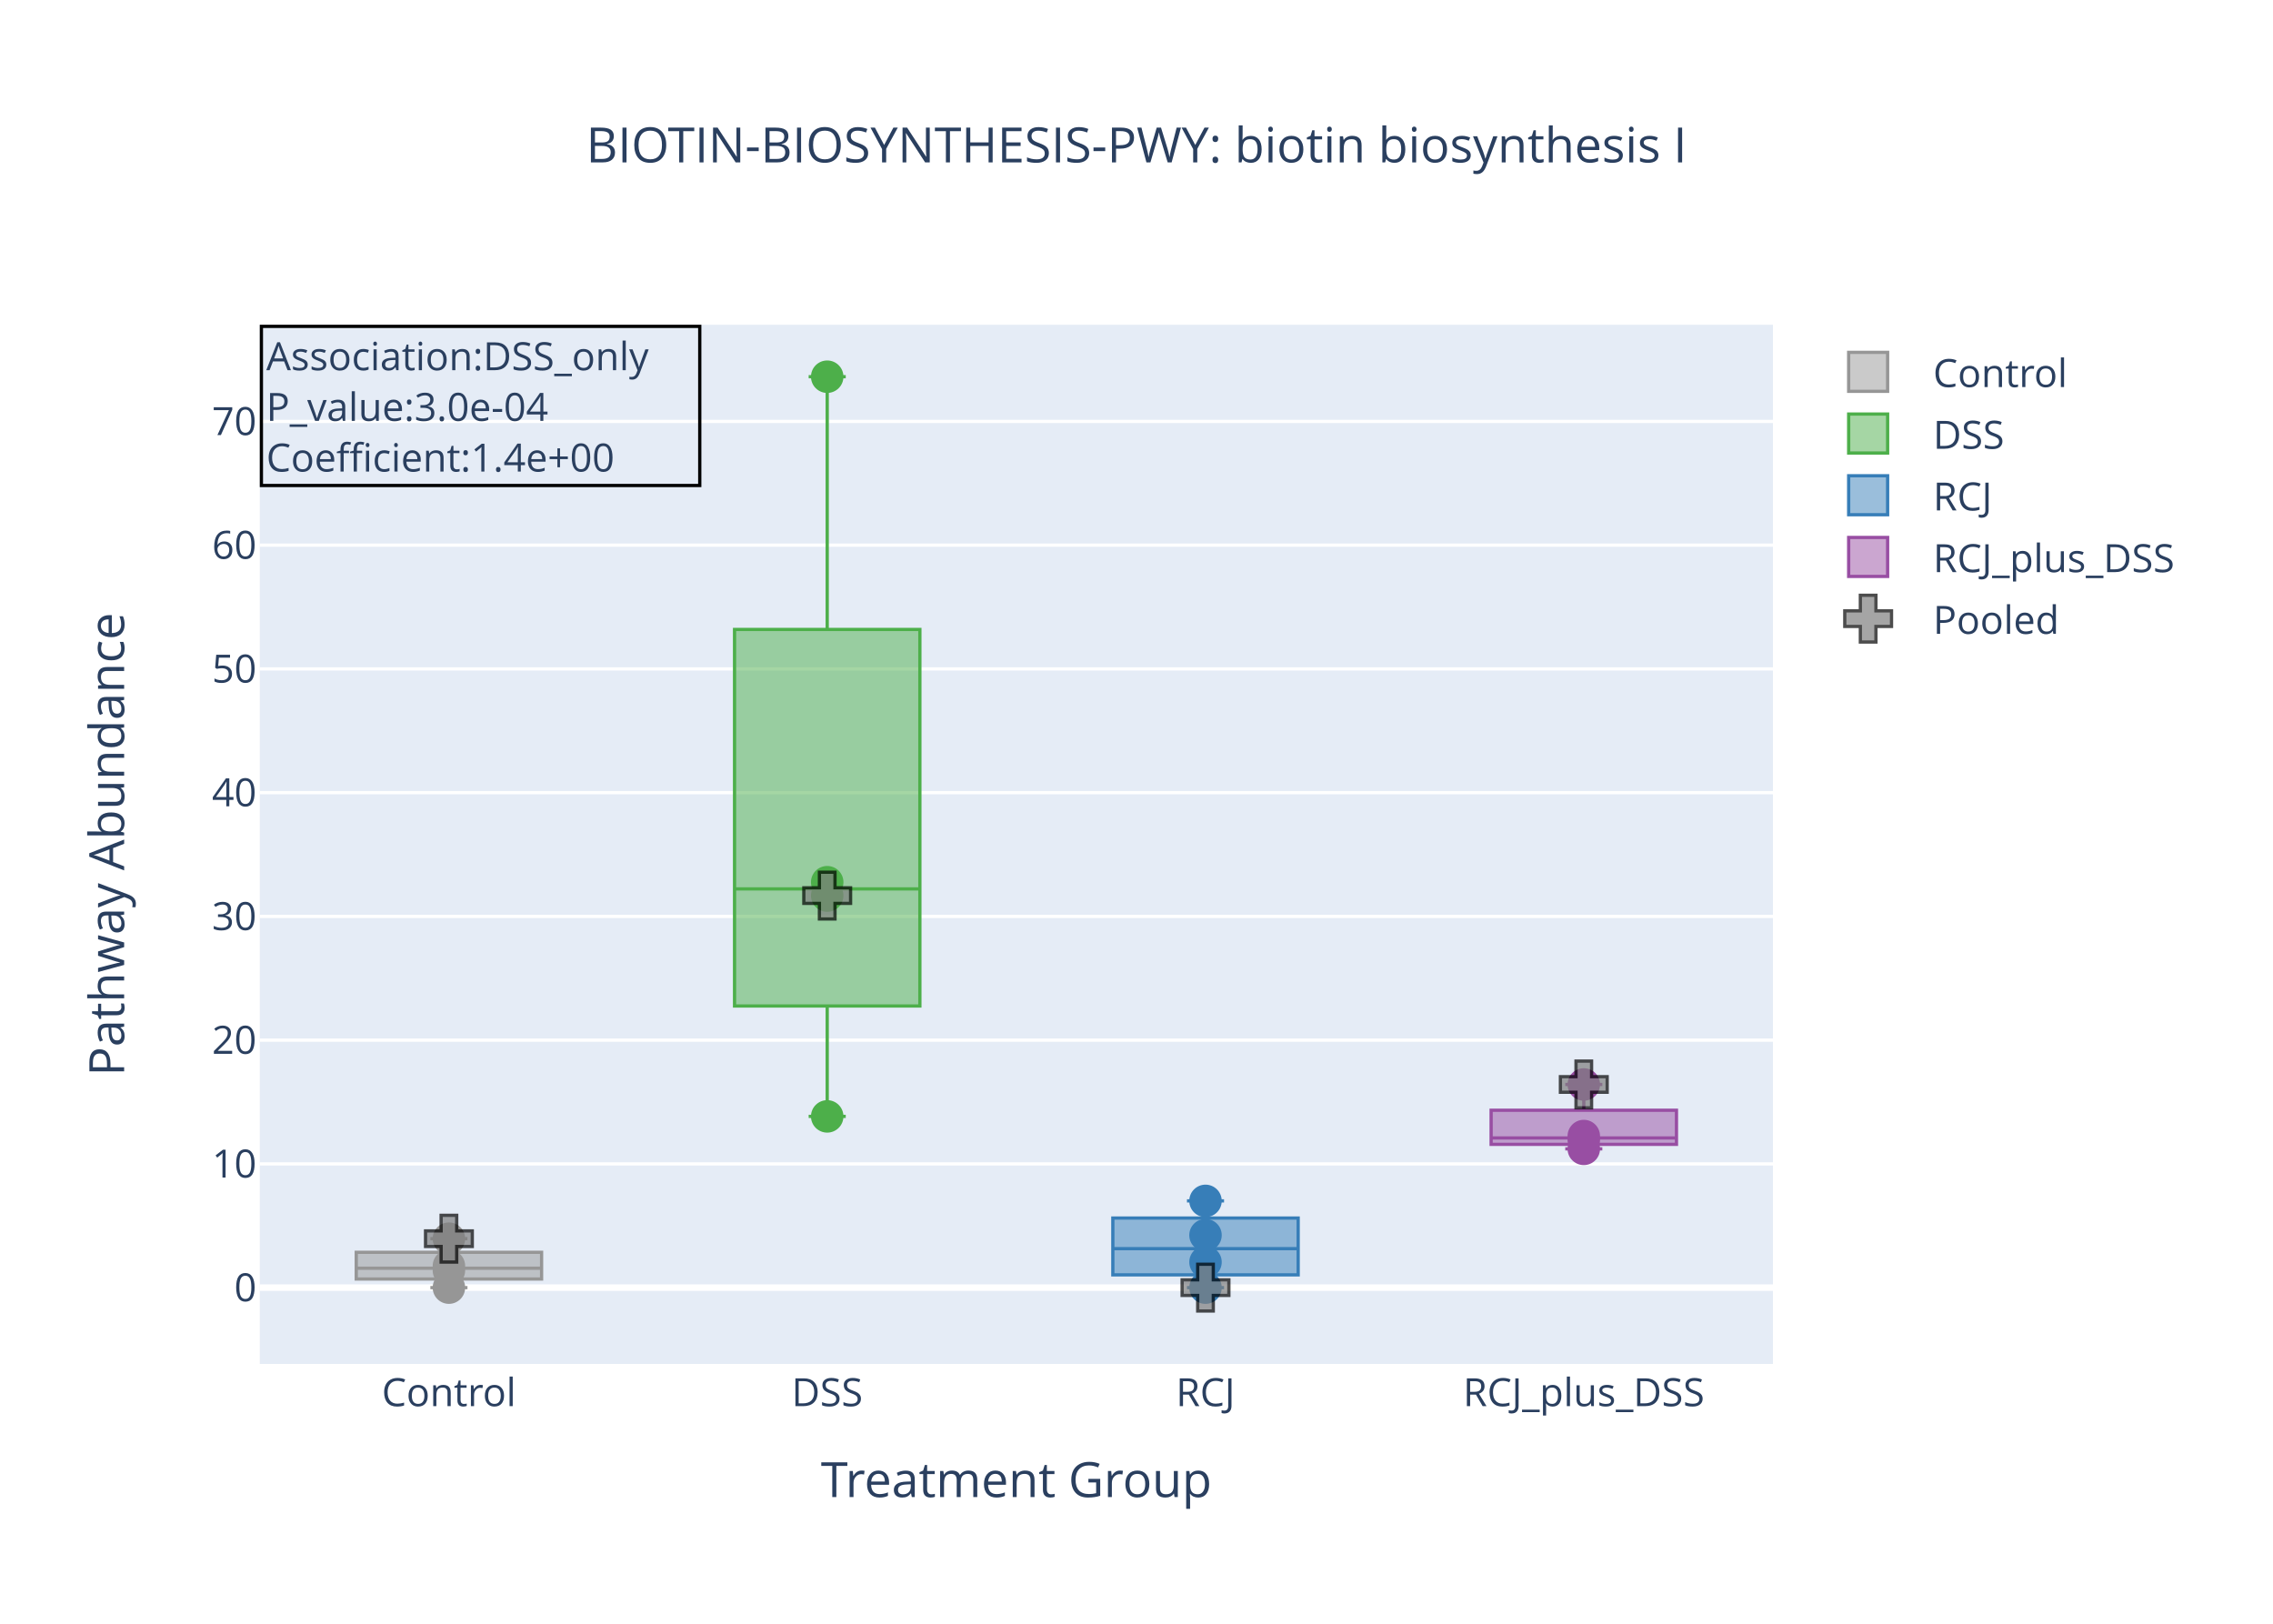
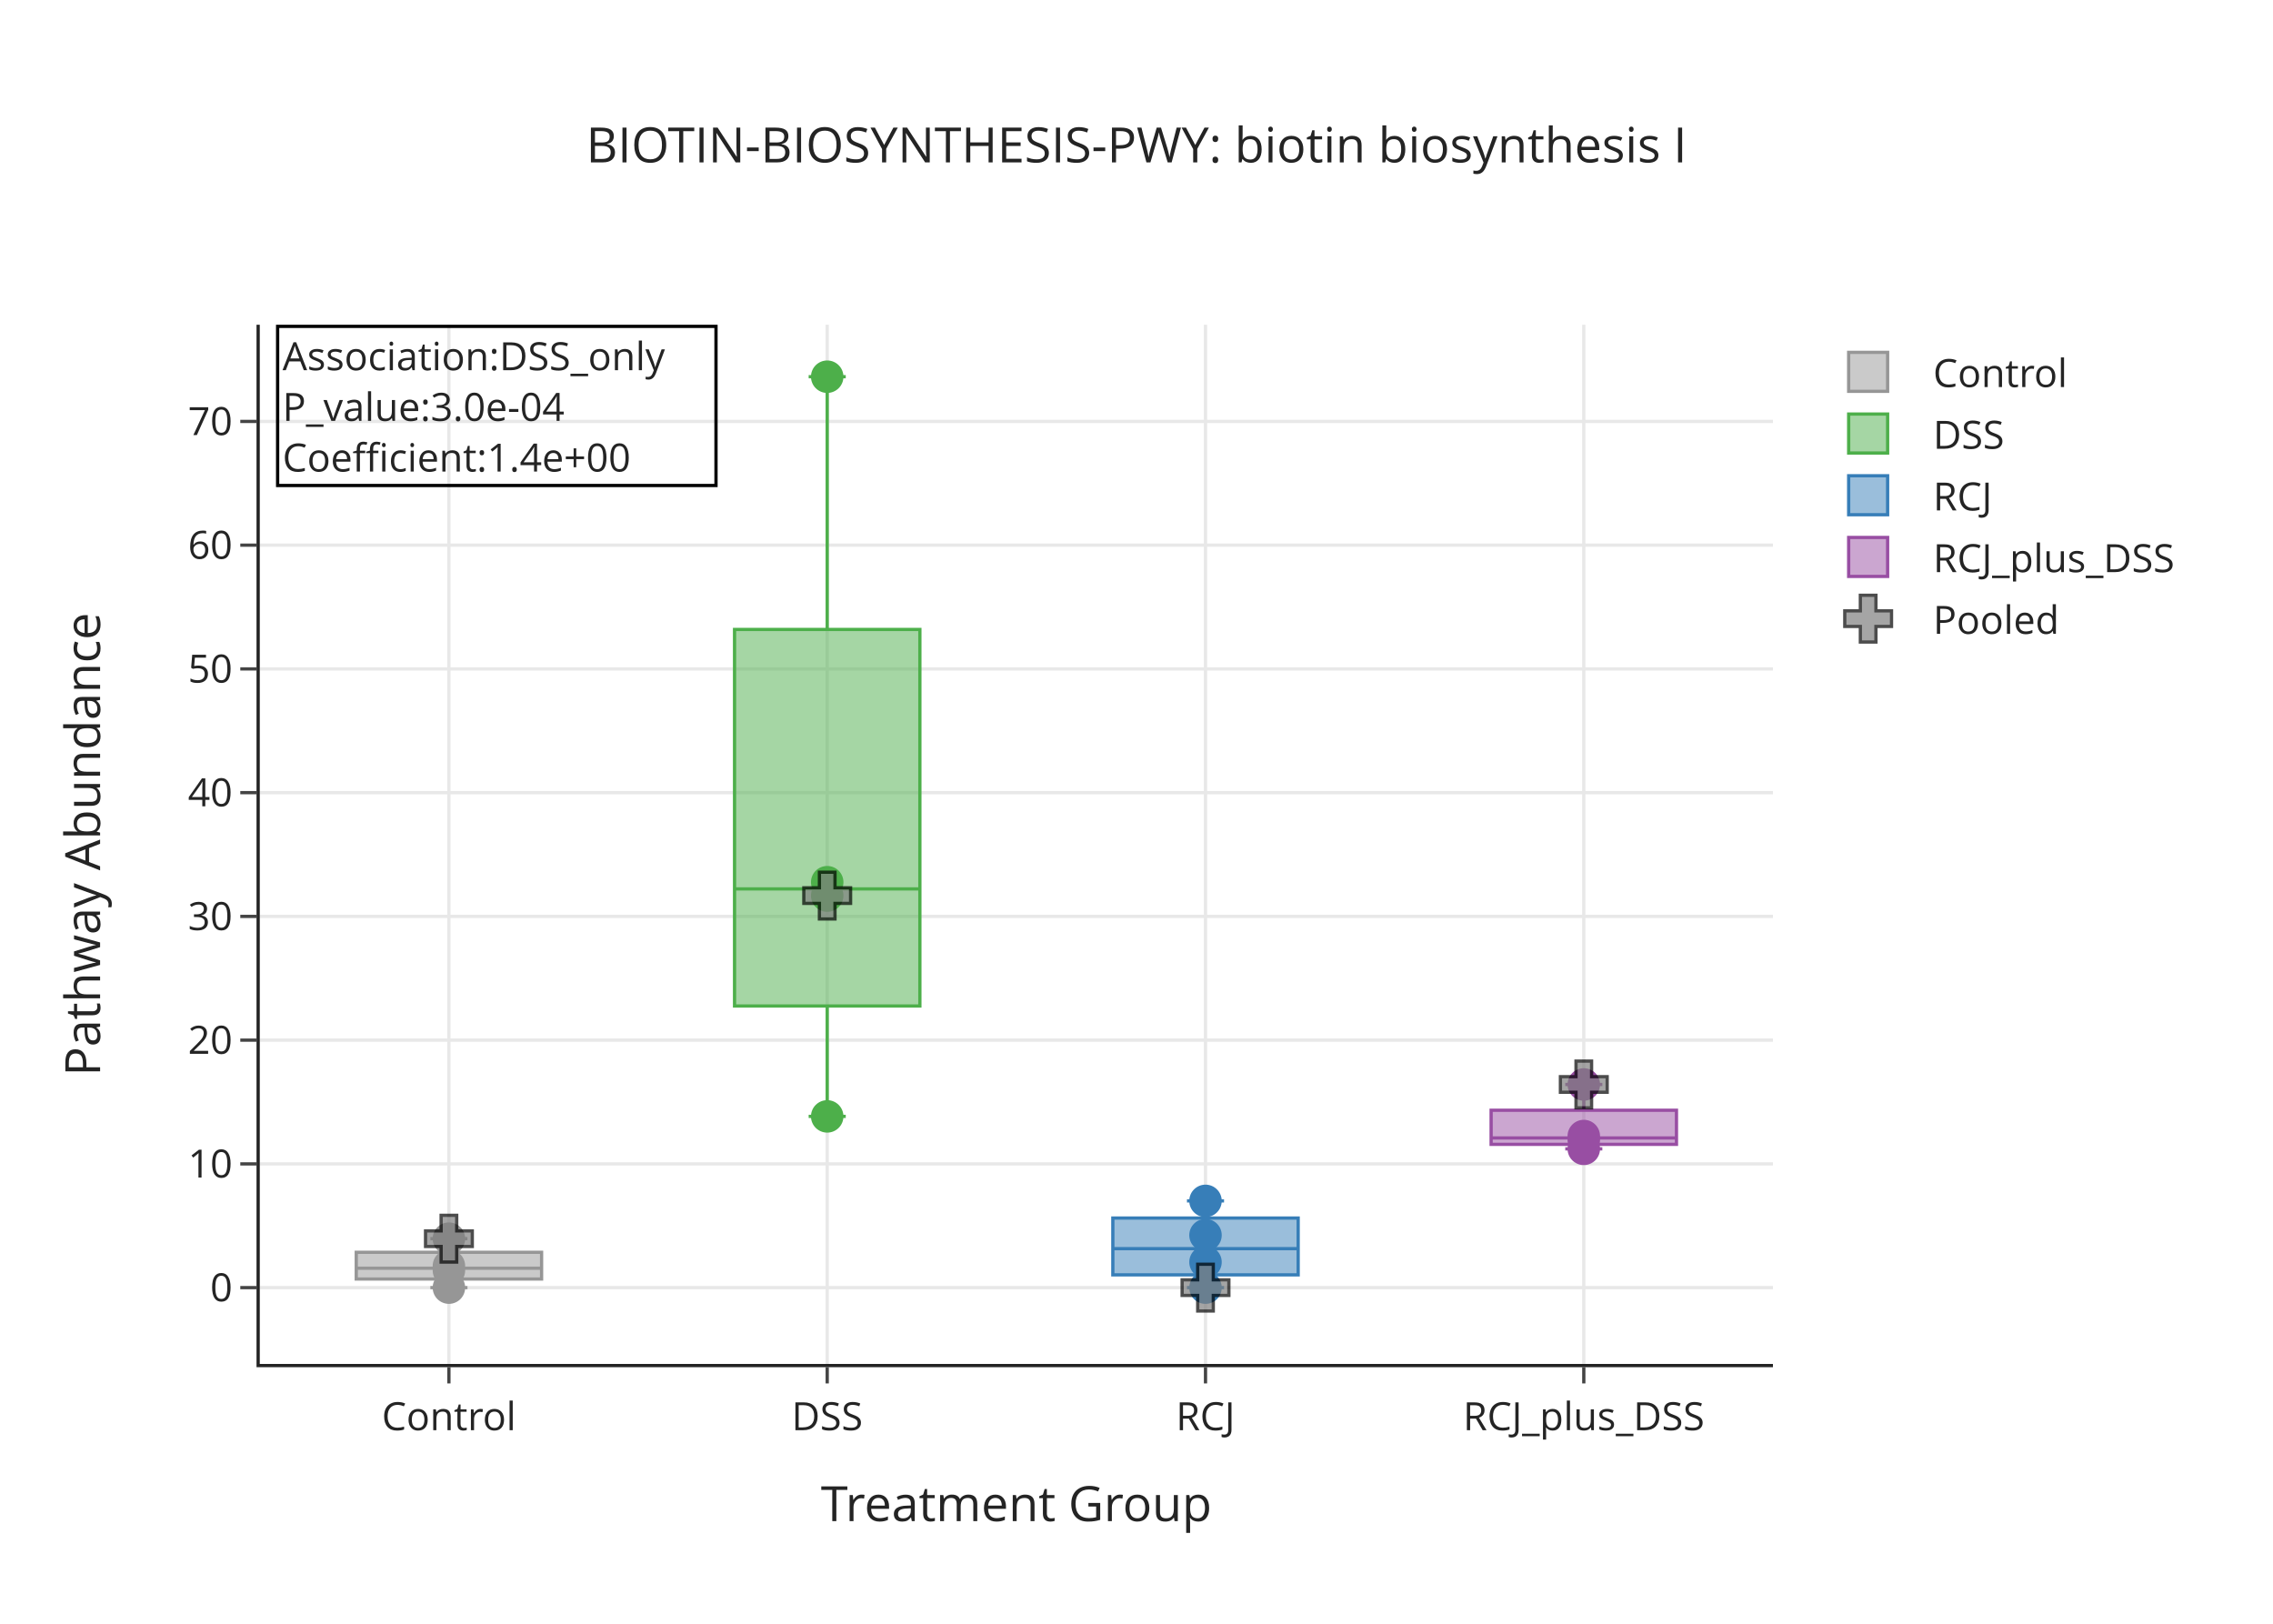
<svg xmlns="http://www.w3.org/2000/svg" class="main-svg" width="700" height="500" style="" viewBox="0 0 700 500">
  <rect x="0" y="0" width="700" height="500" style="fill: rgb(255, 255, 255); fill-opacity: 1;" />
-   <defs id="defs-c2ec56">
+   <defs id="defs-1d4f35">
    <g class="clips">
-       <clipPath id="clipc2ec56xyplot" class="plotclip">
+       <clipPath id="clip1d4f35xyplot" class="plotclip">
        <rect width="466" height="320" />
      </clipPath>
-       <clipPath class="axesclip" id="clipc2ec56x">
+       <clipPath class="axesclip" id="clip1d4f35x">
        <rect x="80" y="0" width="466" height="500" />
      </clipPath>
-       <clipPath class="axesclip" id="clipc2ec56y">
+       <clipPath class="axesclip" id="clip1d4f35y">
        <rect x="0" y="100" width="700" height="320" />
      </clipPath>
-       <clipPath class="axesclip" id="clipc2ec56xy">
+       <clipPath class="axesclip" id="clip1d4f35xy">
        <rect x="80" y="100" width="466" height="320" />
      </clipPath>
    </g>
    <g class="gradients" />
    <g class="patterns" />
  </defs>
-   <g class="bglayer">
-     <rect class="bg" x="80" y="100" width="466" height="320" style="fill: rgb(229, 236, 246); fill-opacity: 1; stroke-width: 0;" />
-   </g>
+   <g class="bglayer" />
  <g class="layer-below">
    <g class="imagelayer" />
    <g class="shapelayer" />
  </g>
  <g class="cartesianlayer">
    <g class="subplot xy">
      <g class="layer-subplot">
        <g class="shapelayer" />
        <g class="imagelayer" />
      </g>
      <g class="minor-gridlayer">
        <g class="x" />
        <g class="y" />
      </g>
      <g class="gridlayer">
-         <g class="x" />
+         <g class="x">
+           <path class="xgrid crisp" transform="translate(138.25,0)" d="M0,100v320" style="stroke: rgb(232, 232, 232); stroke-opacity: 1; stroke-width: 1px;" />
+           <path class="xgrid crisp" transform="translate(254.75,0)" d="M0,100v320" style="stroke: rgb(232, 232, 232); stroke-opacity: 1; stroke-width: 1px;" />
+           <path class="xgrid crisp" transform="translate(371.25,0)" d="M0,100v320" style="stroke: rgb(232, 232, 232); stroke-opacity: 1; stroke-width: 1px;" />
+           <path class="xgrid crisp" transform="translate(487.75,0)" d="M0,100v320" style="stroke: rgb(232, 232, 232); stroke-opacity: 1; stroke-width: 1px;" />
+         </g>
        <g class="y">
-           <path class="ygrid crisp" transform="translate(0,358.4)" d="M80,0h466" style="stroke: rgb(255, 255, 255); stroke-opacity: 1; stroke-width: 1px;" />
-           <path class="ygrid crisp" transform="translate(0,320.29)" d="M80,0h466" style="stroke: rgb(255, 255, 255); stroke-opacity: 1; stroke-width: 1px;" />
-           <path class="ygrid crisp" transform="translate(0,282.19)" d="M80,0h466" style="stroke: rgb(255, 255, 255); stroke-opacity: 1; stroke-width: 1px;" />
-           <path class="ygrid crisp" transform="translate(0,244.08)" d="M80,0h466" style="stroke: rgb(255, 255, 255); stroke-opacity: 1; stroke-width: 1px;" />
-           <path class="ygrid crisp" transform="translate(0,205.98)" d="M80,0h466" style="stroke: rgb(255, 255, 255); stroke-opacity: 1; stroke-width: 1px;" />
-           <path class="ygrid crisp" transform="translate(0,167.87)" d="M80,0h466" style="stroke: rgb(255, 255, 255); stroke-opacity: 1; stroke-width: 1px;" />
-           <path class="ygrid crisp" transform="translate(0,129.77)" d="M80,0h466" style="stroke: rgb(255, 255, 255); stroke-opacity: 1; stroke-width: 1px;" />
-         </g>
-       </g>
-       <g class="zerolinelayer">
-         <path class="yzl zl crisp" transform="translate(0,396.5)" d="M80,0h466" style="stroke: rgb(255, 255, 255); stroke-opacity: 1; stroke-width: 2px;" />
-       </g>
+           <path class="ygrid crisp" transform="translate(0,396.5)" d="M80,0h466" style="stroke: rgb(232, 232, 232); stroke-opacity: 1; stroke-width: 1px;" />
+           <path class="ygrid crisp" transform="translate(0,358.4)" d="M80,0h466" style="stroke: rgb(232, 232, 232); stroke-opacity: 1; stroke-width: 1px;" />
+           <path class="ygrid crisp" transform="translate(0,320.29)" d="M80,0h466" style="stroke: rgb(232, 232, 232); stroke-opacity: 1; stroke-width: 1px;" />
+           <path class="ygrid crisp" transform="translate(0,282.19)" d="M80,0h466" style="stroke: rgb(232, 232, 232); stroke-opacity: 1; stroke-width: 1px;" />
+           <path class="ygrid crisp" transform="translate(0,244.08)" d="M80,0h466" style="stroke: rgb(232, 232, 232); stroke-opacity: 1; stroke-width: 1px;" />
+           <path class="ygrid crisp" transform="translate(0,205.98)" d="M80,0h466" style="stroke: rgb(232, 232, 232); stroke-opacity: 1; stroke-width: 1px;" />
+           <path class="ygrid crisp" transform="translate(0,167.87)" d="M80,0h466" style="stroke: rgb(232, 232, 232); stroke-opacity: 1; stroke-width: 1px;" />
+           <path class="ygrid crisp" transform="translate(0,129.77)" d="M80,0h466" style="stroke: rgb(232, 232, 232); stroke-opacity: 1; stroke-width: 1px;" />
+         </g>
+       </g>
+       <g class="zerolinelayer" />
      <path class="xlines-below" />
      <path class="ylines-below" />
      <g class="overlines-below" />
      <g class="xaxislayer-below" />
      <g class="yaxislayer-below" />
      <g class="overaxes-below" />
-       <g class="plot" transform="translate(80,100)" clip-path="url(#clipc2ec56xyplot)">
+       <g class="plot" transform="translate(80,100)" clip-path="url(#clip1d4f35xyplot)">
        <g class="boxlayer mlayer">
          <g class="trace boxes" style="opacity: 1;">
            <path class="box" d="M29.71,290.52H86.79M29.71,293.85H86.79V285.62H29.71ZM58.25,293.85V296.5M58.25,285.62V281.43M52.54,296.5H63.96M52.54,281.43H63.96" style="vector-effect: non-scaling-stroke; stroke-width: 1px; stroke: rgb(150, 150, 150); stroke-opacity: 1; fill: rgb(150, 150, 150); fill-opacity: 0.5;" />
            <g class="points">
              <path class="point" transform="translate(58.25,296.5)" d="M5,0A5,5 0 1,1 0,-5A5,5 0 0,1 5,0Z" style="opacity: 1; stroke-width: 0px; fill: rgb(150, 150, 150); fill-opacity: 1;" />
              <path class="point" transform="translate(58.25,291.21)" d="M5,0A5,5 0 1,1 0,-5A5,5 0 0,1 5,0Z" style="opacity: 1; stroke-width: 0px; fill: rgb(150, 150, 150); fill-opacity: 1;" />
              <path class="point" transform="translate(58.25,289.82)" d="M5,0A5,5 0 1,1 0,-5A5,5 0 0,1 5,0Z" style="opacity: 1; stroke-width: 0px; fill: rgb(150, 150, 150); fill-opacity: 1;" />
              <path class="point" transform="translate(58.25,281.43)" d="M5,0A5,5 0 1,1 0,-5A5,5 0 0,1 5,0Z" style="opacity: 1; stroke-width: 0px; fill: rgb(150, 150, 150); fill-opacity: 1;" />
            </g>
          </g>
          <g class="trace boxes" style="opacity: 1;">
            <path class="box" d="M146.21,173.72H203.29M146.21,209.78H203.29V93.83H146.21ZM174.75,209.78V243.77M174.75,93.83V16M169.04,243.77H180.46M169.04,16H180.46" style="vector-effect: non-scaling-stroke; stroke-width: 1px; stroke: rgb(77, 175, 74); stroke-opacity: 1; fill: rgb(77, 175, 74); fill-opacity: 0.5;" />
            <g class="points">
              <path class="point" transform="translate(174.75,243.77)" d="M5,0A5,5 0 1,1 0,-5A5,5 0 0,1 5,0Z" style="opacity: 1; stroke-width: 0px; fill: rgb(77, 175, 74); fill-opacity: 1;" />
              <path class="point" transform="translate(174.75,175.78)" d="M5,0A5,5 0 1,1 0,-5A5,5 0 0,1 5,0Z" style="opacity: 1; stroke-width: 0px; fill: rgb(77, 175, 74); fill-opacity: 1;" />
              <path class="point" transform="translate(174.75,171.66)" d="M5,0A5,5 0 1,1 0,-5A5,5 0 0,1 5,0Z" style="opacity: 1; stroke-width: 0px; fill: rgb(77, 175, 74); fill-opacity: 1;" />
              <path class="point" transform="translate(174.75,16)" d="M5,0A5,5 0 1,1 0,-5A5,5 0 0,1 5,0Z" style="opacity: 1; stroke-width: 0px; fill: rgb(77, 175, 74); fill-opacity: 1;" />
            </g>
          </g>
          <g class="trace boxes" style="opacity: 1;">
            <path class="box" d="M262.71,284.5H319.79M262.71,292.57H319.79V275.07H262.71ZM291.25,292.57V296.5M291.25,275.07V269.79M285.54,296.5H296.96M285.54,269.79H296.96" style="vector-effect: non-scaling-stroke; stroke-width: 1px; stroke: rgb(55, 126, 184); stroke-opacity: 1; fill: rgb(55, 126, 184); fill-opacity: 0.5;" />
            <g class="points">
              <path class="point" transform="translate(291.25,296.5)" d="M5,0A5,5 0 1,1 0,-5A5,5 0 0,1 5,0Z" style="opacity: 1; stroke-width: 0px; fill: rgb(55, 126, 184); fill-opacity: 1;" />
              <path class="point" transform="translate(291.25,288.64)" d="M5,0A5,5 0 1,1 0,-5A5,5 0 0,1 5,0Z" style="opacity: 1; stroke-width: 0px; fill: rgb(55, 126, 184); fill-opacity: 1;" />
              <path class="point" transform="translate(291.25,280.35)" d="M5,0A5,5 0 1,1 0,-5A5,5 0 0,1 5,0Z" style="opacity: 1; stroke-width: 0px; fill: rgb(55, 126, 184); fill-opacity: 1;" />
              <path class="point" transform="translate(291.25,269.79)" d="M5,0A5,5 0 1,1 0,-5A5,5 0 0,1 5,0Z" style="opacity: 1; stroke-width: 0px; fill: rgb(55, 126, 184); fill-opacity: 1;" />
            </g>
          </g>
          <g class="trace boxes" style="opacity: 1;">
            <path class="box" d="M379.21,250.41H436.29M379.21,252.38H436.29V241.88H379.21ZM407.75,252.38V253.77M407.75,241.88V233.94M402.04,253.77H413.46M402.04,233.94H413.46" style="vector-effect: non-scaling-stroke; stroke-width: 1px; stroke: rgb(152, 78, 163); stroke-opacity: 1; fill: rgb(152, 78, 163); fill-opacity: 0.5;" />
            <g class="points">
              <path class="point" transform="translate(407.75,253.77)" d="M5,0A5,5 0 1,1 0,-5A5,5 0 0,1 5,0Z" style="opacity: 1; stroke-width: 0px; fill: rgb(152, 78, 163); fill-opacity: 1;" />
              <path class="point" transform="translate(407.75,250.99)" d="M5,0A5,5 0 1,1 0,-5A5,5 0 0,1 5,0Z" style="opacity: 1; stroke-width: 0px; fill: rgb(152, 78, 163); fill-opacity: 1;" />
              <path class="point" transform="translate(407.75,249.82)" d="M5,0A5,5 0 1,1 0,-5A5,5 0 0,1 5,0Z" style="opacity: 1; stroke-width: 0px; fill: rgb(152, 78, 163); fill-opacity: 1;" />
              <path class="point" transform="translate(407.75,233.94)" d="M5,0A5,5 0 1,1 0,-5A5,5 0 0,1 5,0Z" style="opacity: 1; stroke-width: 0px; fill: rgb(152, 78, 163); fill-opacity: 1;" />
            </g>
          </g>
        </g>
        <g class="scatterlayer mlayer">
-           <g class="trace scatter tracec67760" style="stroke-miterlimit: 2; opacity: 1;">
+           <g class="trace scatter traceb46ade" style="stroke-miterlimit: 2; opacity: 1;">
            <g class="fills" />
            <g class="errorbars" />
            <g class="lines" />
            <g class="points">
              <path class="point" transform="translate(58.25,281.43)" d="M7.2,2.4H2.4V7.2H-2.4V2.4H-7.2V-2.4H-2.4V-7.2H2.4V-2.4H7.2Z" style="opacity: 0.7; stroke-width: 1px; fill: rgb(127, 127, 127); fill-opacity: 1; stroke: rgb(0, 0, 0); stroke-opacity: 1;" />
              <path class="point" transform="translate(174.75,175.78)" d="M7.2,2.4H2.4V7.2H-2.4V2.4H-7.2V-2.4H-2.4V-7.2H2.4V-2.4H7.2Z" style="opacity: 0.7; stroke-width: 1px; fill: rgb(127, 127, 127); fill-opacity: 1; stroke: rgb(0, 0, 0); stroke-opacity: 1;" />
              <path class="point" transform="translate(291.25,296.5)" d="M7.2,2.4H2.4V7.2H-2.4V2.4H-7.2V-2.4H-2.4V-7.2H2.4V-2.4H7.2Z" style="opacity: 0.7; stroke-width: 1px; fill: rgb(127, 127, 127); fill-opacity: 1; stroke: rgb(0, 0, 0); stroke-opacity: 1;" />
              <path class="point" transform="translate(407.75,233.94)" d="M7.2,2.4H2.4V7.2H-2.4V2.4H-7.2V-2.4H-2.4V-7.2H2.4V-2.4H7.2Z" style="opacity: 0.7; stroke-width: 1px; fill: rgb(127, 127, 127); fill-opacity: 1; stroke: rgb(0, 0, 0); stroke-opacity: 1;" />
            </g>
            <g class="text" />
          </g>
        </g>
      </g>
      <g class="overplot" />
-       <path class="xlines-above crisp" d="M0,0" style="fill: none;" />
-       <path class="ylines-above crisp" d="M0,0" style="fill: none;" />
+       <path class="xlines-above crisp" d="M79,420.5H546" style="fill: none; stroke-width: 1px; stroke: rgb(36, 36, 36); stroke-opacity: 1;" />
+       <path class="ylines-above crisp" d="M79.5,100V420" style="fill: none; stroke-width: 1px; stroke: rgb(36, 36, 36); stroke-opacity: 1;" />
      <g class="overlines-above" />
      <g class="xaxislayer-above">
-         <g class="xtick">
-           <text text-anchor="middle" x="0" y="433" transform="translate(138.25,0)" style="font-family: 'Open Sans', verdana, arial, sans-serif; font-size: 12px; fill: rgb(42, 63, 95); fill-opacity: 1; white-space: pre; opacity: 1;">Control</text>
-         </g>
-         <g class="xtick">
-           <text text-anchor="middle" x="0" y="433" transform="translate(254.75,0)" style="font-family: 'Open Sans', verdana, arial, sans-serif; font-size: 12px; fill: rgb(42, 63, 95); fill-opacity: 1; white-space: pre; opacity: 1;">DSS</text>
-         </g>
-         <g class="xtick">
-           <text text-anchor="middle" x="0" y="433" transform="translate(371.25,0)" style="font-family: 'Open Sans', verdana, arial, sans-serif; font-size: 12px; fill: rgb(42, 63, 95); fill-opacity: 1; white-space: pre; opacity: 1;">RCJ</text>
-         </g>
-         <g class="xtick">
-           <text text-anchor="middle" x="0" y="433" transform="translate(487.75,0)" style="font-family: 'Open Sans', verdana, arial, sans-serif; font-size: 12px; fill: rgb(42, 63, 95); fill-opacity: 1; white-space: pre; opacity: 1;">RCJ_plus_DSS</text>
+         <path class="xtick ticks crisp" d="M0,421v5" transform="translate(138.25,0)" style="stroke: rgb(68, 68, 68); stroke-opacity: 1; stroke-width: 1px;" />
+         <path class="xtick ticks crisp" d="M0,421v5" transform="translate(254.75,0)" style="stroke: rgb(68, 68, 68); stroke-opacity: 1; stroke-width: 1px;" />
+         <path class="xtick ticks crisp" d="M0,421v5" transform="translate(371.25,0)" style="stroke: rgb(68, 68, 68); stroke-opacity: 1; stroke-width: 1px;" />
+         <path class="xtick ticks crisp" d="M0,421v5" transform="translate(487.75,0)" style="stroke: rgb(68, 68, 68); stroke-opacity: 1; stroke-width: 1px;" />
+         <g class="xtick">
+           <text text-anchor="middle" x="0" y="440.4" transform="translate(138.25,0)" style="font-family: 'Open Sans', verdana, arial, sans-serif; font-size: 12px; fill: rgb(36, 36, 36); fill-opacity: 1; white-space: pre; opacity: 1;">Control</text>
+         </g>
+         <g class="xtick">
+           <text text-anchor="middle" x="0" y="440.4" transform="translate(254.75,0)" style="font-family: 'Open Sans', verdana, arial, sans-serif; font-size: 12px; fill: rgb(36, 36, 36); fill-opacity: 1; white-space: pre; opacity: 1;">DSS</text>
+         </g>
+         <g class="xtick">
+           <text text-anchor="middle" x="0" y="440.4" transform="translate(371.25,0)" style="font-family: 'Open Sans', verdana, arial, sans-serif; font-size: 12px; fill: rgb(36, 36, 36); fill-opacity: 1; white-space: pre; opacity: 1;">RCJ</text>
+         </g>
+         <g class="xtick">
+           <text text-anchor="middle" x="0" y="440.4" transform="translate(487.75,0)" style="font-family: 'Open Sans', verdana, arial, sans-serif; font-size: 12px; fill: rgb(36, 36, 36); fill-opacity: 1; white-space: pre; opacity: 1;">RCJ_plus_DSS</text>
        </g>
      </g>
      <g class="yaxislayer-above">
-         <g class="ytick">
-           <text text-anchor="end" x="79" y="4.2" transform="translate(0,396.5)" style="font-family: 'Open Sans', verdana, arial, sans-serif; font-size: 12px; fill: rgb(42, 63, 95); fill-opacity: 1; white-space: pre; opacity: 1;">0</text>
-         </g>
-         <g class="ytick">
-           <text text-anchor="end" x="79" y="4.2" style="font-family: 'Open Sans', verdana, arial, sans-serif; font-size: 12px; fill: rgb(42, 63, 95); fill-opacity: 1; white-space: pre; opacity: 1;" transform="translate(0,358.4)">10</text>
-         </g>
-         <g class="ytick">
-           <text text-anchor="end" x="79" y="4.2" style="font-family: 'Open Sans', verdana, arial, sans-serif; font-size: 12px; fill: rgb(42, 63, 95); fill-opacity: 1; white-space: pre; opacity: 1;" transform="translate(0,320.29)">20</text>
-         </g>
-         <g class="ytick">
-           <text text-anchor="end" x="79" y="4.2" style="font-family: 'Open Sans', verdana, arial, sans-serif; font-size: 12px; fill: rgb(42, 63, 95); fill-opacity: 1; white-space: pre; opacity: 1;" transform="translate(0,282.19)">30</text>
-         </g>
-         <g class="ytick">
-           <text text-anchor="end" x="79" y="4.2" style="font-family: 'Open Sans', verdana, arial, sans-serif; font-size: 12px; fill: rgb(42, 63, 95); fill-opacity: 1; white-space: pre; opacity: 1;" transform="translate(0,244.08)">40</text>
-         </g>
-         <g class="ytick">
-           <text text-anchor="end" x="79" y="4.2" style="font-family: 'Open Sans', verdana, arial, sans-serif; font-size: 12px; fill: rgb(42, 63, 95); fill-opacity: 1; white-space: pre; opacity: 1;" transform="translate(0,205.98)">50</text>
-         </g>
-         <g class="ytick">
-           <text text-anchor="end" x="79" y="4.2" style="font-family: 'Open Sans', verdana, arial, sans-serif; font-size: 12px; fill: rgb(42, 63, 95); fill-opacity: 1; white-space: pre; opacity: 1;" transform="translate(0,167.87)">60</text>
-         </g>
-         <g class="ytick">
-           <text text-anchor="end" x="79" y="4.2" style="font-family: 'Open Sans', verdana, arial, sans-serif; font-size: 12px; fill: rgb(42, 63, 95); fill-opacity: 1; white-space: pre; opacity: 1;" transform="translate(0,129.77)">70</text>
+         <path class="ytick ticks crisp" d="M79,0h-5" transform="translate(0,396.5)" style="stroke: rgb(68, 68, 68); stroke-opacity: 1; stroke-width: 1px;" />
+         <path class="ytick ticks crisp" d="M79,0h-5" transform="translate(0,358.4)" style="stroke: rgb(68, 68, 68); stroke-opacity: 1; stroke-width: 1px;" />
+         <path class="ytick ticks crisp" d="M79,0h-5" transform="translate(0,320.29)" style="stroke: rgb(68, 68, 68); stroke-opacity: 1; stroke-width: 1px;" />
+         <path class="ytick ticks crisp" d="M79,0h-5" transform="translate(0,282.19)" style="stroke: rgb(68, 68, 68); stroke-opacity: 1; stroke-width: 1px;" />
+         <path class="ytick ticks crisp" d="M79,0h-5" transform="translate(0,244.08)" style="stroke: rgb(68, 68, 68); stroke-opacity: 1; stroke-width: 1px;" />
+         <path class="ytick ticks crisp" d="M79,0h-5" transform="translate(0,205.98)" style="stroke: rgb(68, 68, 68); stroke-opacity: 1; stroke-width: 1px;" />
+         <path class="ytick ticks crisp" d="M79,0h-5" transform="translate(0,167.87)" style="stroke: rgb(68, 68, 68); stroke-opacity: 1; stroke-width: 1px;" />
+         <path class="ytick ticks crisp" d="M79,0h-5" transform="translate(0,129.77)" style="stroke: rgb(68, 68, 68); stroke-opacity: 1; stroke-width: 1px;" />
+         <g class="ytick">
+           <text text-anchor="end" x="71.6" y="4.2" transform="translate(0,396.5)" style="font-family: 'Open Sans', verdana, arial, sans-serif; font-size: 12px; fill: rgb(36, 36, 36); fill-opacity: 1; white-space: pre; opacity: 1;">0</text>
+         </g>
+         <g class="ytick">
+           <text text-anchor="end" x="71.6" y="4.2" style="font-family: 'Open Sans', verdana, arial, sans-serif; font-size: 12px; fill: rgb(36, 36, 36); fill-opacity: 1; white-space: pre; opacity: 1;" transform="translate(0,358.4)">10</text>
+         </g>
+         <g class="ytick">
+           <text text-anchor="end" x="71.6" y="4.2" style="font-family: 'Open Sans', verdana, arial, sans-serif; font-size: 12px; fill: rgb(36, 36, 36); fill-opacity: 1; white-space: pre; opacity: 1;" transform="translate(0,320.29)">20</text>
+         </g>
+         <g class="ytick">
+           <text text-anchor="end" x="71.6" y="4.2" style="font-family: 'Open Sans', verdana, arial, sans-serif; font-size: 12px; fill: rgb(36, 36, 36); fill-opacity: 1; white-space: pre; opacity: 1;" transform="translate(0,282.19)">30</text>
+         </g>
+         <g class="ytick">
+           <text text-anchor="end" x="71.6" y="4.2" style="font-family: 'Open Sans', verdana, arial, sans-serif; font-size: 12px; fill: rgb(36, 36, 36); fill-opacity: 1; white-space: pre; opacity: 1;" transform="translate(0,244.08)">40</text>
+         </g>
+         <g class="ytick">
+           <text text-anchor="end" x="71.6" y="4.2" style="font-family: 'Open Sans', verdana, arial, sans-serif; font-size: 12px; fill: rgb(36, 36, 36); fill-opacity: 1; white-space: pre; opacity: 1;" transform="translate(0,205.98)">50</text>
+         </g>
+         <g class="ytick">
+           <text text-anchor="end" x="71.6" y="4.2" style="font-family: 'Open Sans', verdana, arial, sans-serif; font-size: 12px; fill: rgb(36, 36, 36); fill-opacity: 1; white-space: pre; opacity: 1;" transform="translate(0,167.87)">60</text>
+         </g>
+         <g class="ytick">
+           <text text-anchor="end" x="71.6" y="4.2" style="font-family: 'Open Sans', verdana, arial, sans-serif; font-size: 12px; fill: rgb(36, 36, 36); fill-opacity: 1; white-space: pre; opacity: 1;" transform="translate(0,129.77)">70</text>
        </g>
      </g>
      <g class="overaxes-above" />
    </g>
  </g>
  <g class="polarlayer" />
  <g class="smithlayer" />
  <g class="ternarylayer" />
  <g class="geolayer" />
  <g class="funnelarealayer" />
  <g class="pielayer" />
  <g class="iciclelayer" />
  <g class="treemaplayer" />
  <g class="sunburstlayer" />
  <g class="glimages" />
-   <defs id="topdefs-c2ec56">
+   <defs id="topdefs-1d4f35">
    <g class="clips" />
-     <clipPath id="legendc2ec56">
+     <clipPath id="legend1d4f35">
      <rect width="133" height="105" x="0" y="0" />
    </clipPath>
  </defs>
  <g class="layer-above">
    <g class="imagelayer" />
    <g class="shapelayer" />
  </g>
  <g class="infolayer">
    <g class="legend" pointer-events="all" transform="translate(555.32,100)">
      <rect class="bg" shape-rendering="crispEdges" width="133" height="105" x="0" y="0" style="stroke: rgb(68, 68, 68); stroke-opacity: 1; fill: rgb(255, 255, 255); fill-opacity: 1; stroke-width: 0px;" />
-       <g class="scrollbox" transform="" clip-path="url(#legendc2ec56)">
+       <g class="scrollbox" transform="" clip-path="url(#legend1d4f35)">
        <g class="groups">
          <g class="traces" transform="translate(0,14.5)" style="opacity: 1;">
-             <text class="legendtext" text-anchor="start" x="40" y="4.68" style="font-family: 'Open Sans', verdana, arial, sans-serif; font-size: 12px; fill: rgb(42, 63, 95); fill-opacity: 1; white-space: pre;">Control</text>
+             <text class="legendtext" text-anchor="start" x="40" y="4.68" style="font-family: 'Open Sans', verdana, arial, sans-serif; font-size: 12px; fill: rgb(36, 36, 36); fill-opacity: 1; white-space: pre;">Control</text>
            <g class="layers" style="opacity: 1;">
              <g class="legendfill" />
              <g class="legendlines" />
              <g class="legendsymbols">
                <g class="legendpoints">
                  <path class="legendbox" d="M6,6H-6V-6H6Z" transform="translate(20,0)" style="stroke-width: 1px; fill: rgb(150, 150, 150); fill-opacity: 0.5; stroke: rgb(150, 150, 150); stroke-opacity: 1;" />
                </g>
              </g>
            </g>
            <rect class="legendtoggle" x="0" y="-9.5" width="127.703" height="19" style="fill: rgb(0, 0, 0); fill-opacity: 0;" />
          </g>
          <g class="traces" transform="translate(0,33.5)" style="opacity: 1;">
-             <text class="legendtext" text-anchor="start" x="40" y="4.68" style="font-family: 'Open Sans', verdana, arial, sans-serif; font-size: 12px; fill: rgb(42, 63, 95); fill-opacity: 1; white-space: pre;">DSS</text>
+             <text class="legendtext" text-anchor="start" x="40" y="4.68" style="font-family: 'Open Sans', verdana, arial, sans-serif; font-size: 12px; fill: rgb(36, 36, 36); fill-opacity: 1; white-space: pre;">DSS</text>
            <g class="layers" style="opacity: 1;">
              <g class="legendfill" />
              <g class="legendlines" />
              <g class="legendsymbols">
                <g class="legendpoints">
                  <path class="legendbox" d="M6,6H-6V-6H6Z" transform="translate(20,0)" style="stroke-width: 1px; fill: rgb(77, 175, 74); fill-opacity: 0.5; stroke: rgb(77, 175, 74); stroke-opacity: 1;" />
                </g>
              </g>
            </g>
            <rect class="legendtoggle" x="0" y="-9.5" width="127.703" height="19" style="fill: rgb(0, 0, 0); fill-opacity: 0;" />
          </g>
          <g class="traces" transform="translate(0,52.5)" style="opacity: 1;">
-             <text class="legendtext" text-anchor="start" x="40" y="4.68" style="font-family: 'Open Sans', verdana, arial, sans-serif; font-size: 12px; fill: rgb(42, 63, 95); fill-opacity: 1; white-space: pre;">RCJ</text>
+             <text class="legendtext" text-anchor="start" x="40" y="4.68" style="font-family: 'Open Sans', verdana, arial, sans-serif; font-size: 12px; fill: rgb(36, 36, 36); fill-opacity: 1; white-space: pre;">RCJ</text>
            <g class="layers" style="opacity: 1;">
              <g class="legendfill" />
              <g class="legendlines" />
              <g class="legendsymbols">
                <g class="legendpoints">
                  <path class="legendbox" d="M6,6H-6V-6H6Z" transform="translate(20,0)" style="stroke-width: 1px; fill: rgb(55, 126, 184); fill-opacity: 0.5; stroke: rgb(55, 126, 184); stroke-opacity: 1;" />
                </g>
              </g>
            </g>
            <rect class="legendtoggle" x="0" y="-9.5" width="127.703" height="19" style="fill: rgb(0, 0, 0); fill-opacity: 0;" />
          </g>
          <g class="traces" transform="translate(0,71.5)" style="opacity: 1;">
-             <text class="legendtext" text-anchor="start" x="40" y="4.68" style="font-family: 'Open Sans', verdana, arial, sans-serif; font-size: 12px; fill: rgb(42, 63, 95); fill-opacity: 1; white-space: pre;">RCJ_plus_DSS</text>
+             <text class="legendtext" text-anchor="start" x="40" y="4.68" style="font-family: 'Open Sans', verdana, arial, sans-serif; font-size: 12px; fill: rgb(36, 36, 36); fill-opacity: 1; white-space: pre;">RCJ_plus_DSS</text>
            <g class="layers" style="opacity: 1;">
              <g class="legendfill" />
              <g class="legendlines" />
              <g class="legendsymbols">
                <g class="legendpoints">
                  <path class="legendbox" d="M6,6H-6V-6H6Z" transform="translate(20,0)" style="stroke-width: 1px; fill: rgb(152, 78, 163); fill-opacity: 0.5; stroke: rgb(152, 78, 163); stroke-opacity: 1;" />
                </g>
              </g>
            </g>
            <rect class="legendtoggle" x="0" y="-9.5" width="127.703" height="19" style="fill: rgb(0, 0, 0); fill-opacity: 0;" />
          </g>
          <g class="traces" transform="translate(0,90.5)" style="opacity: 1;">
-             <text class="legendtext" text-anchor="start" x="40" y="4.68" style="font-family: 'Open Sans', verdana, arial, sans-serif; font-size: 12px; fill: rgb(42, 63, 95); fill-opacity: 1; white-space: pre;">Pooled</text>
+             <text class="legendtext" text-anchor="start" x="40" y="4.68" style="font-family: 'Open Sans', verdana, arial, sans-serif; font-size: 12px; fill: rgb(36, 36, 36); fill-opacity: 1; white-space: pre;">Pooled</text>
            <g class="layers" style="opacity: 1;">
              <g class="legendfill" />
              <g class="legendlines" />
              <g class="legendsymbols">
                <g class="legendpoints">
                  <path class="scatterpts" transform="translate(20,0)" d="M7.2,2.4H2.4V7.2H-2.4V2.4H-7.2V-2.4H-2.4V-7.2H2.4V-2.4H7.2Z" style="opacity: 0.7; stroke-width: 1px; fill: rgb(127, 127, 127); fill-opacity: 1; stroke: rgb(0, 0, 0); stroke-opacity: 1;" />
                </g>
              </g>
            </g>
            <rect class="legendtoggle" x="0" y="-9.5" width="127.703" height="19" style="fill: rgb(0, 0, 0); fill-opacity: 0;" />
          </g>
        </g>
      </g>
      <rect class="scrollbar" rx="20" ry="3" width="0" height="0" x="0" y="0" style="fill: rgb(128, 139, 164); fill-opacity: 1;" />
    </g>
    <g class="g-gtitle">
-       <text class="gtitle" x="350" y="50" text-anchor="middle" dy="0em" style="font-family: 'Open Sans', verdana, arial, sans-serif; font-size: 15px; fill: rgb(42, 63, 95); opacity: 1; font-weight: normal; white-space: pre;">BIOTIN-BIOSYNTHESIS-PWY: biotin biosynthesis I</text>
+       <text class="gtitle" x="350" y="50" text-anchor="middle" dy="0em" style="font-family: 'Open Sans', verdana, arial, sans-serif; font-size: 15px; fill: rgb(36, 36, 36); opacity: 1; font-weight: normal; white-space: pre;">BIOTIN-BIOSYNTHESIS-PWY: biotin biosynthesis I</text>
    </g>
    <g class="g-xtitle">
-       <text class="xtitle" x="313" y="461" text-anchor="middle" style="font-family: 'Open Sans', verdana, arial, sans-serif; font-size: 15px; fill: rgb(42, 63, 95); opacity: 1; font-weight: normal; white-space: pre;">Treatment Group</text>
+       <text class="xtitle" x="313" y="468.406" text-anchor="middle" style="font-family: 'Open Sans', verdana, arial, sans-serif; font-size: 15px; fill: rgb(36, 36, 36); opacity: 1; font-weight: normal; white-space: pre;">Treatment Group</text>
    </g>
    <g class="g-ytitle">
-       <text class="ytitle" transform="rotate(-90,38.23438,260)" x="38.234" y="260" text-anchor="middle" style="font-family: 'Open Sans', verdana, arial, sans-serif; font-size: 15px; fill: rgb(42, 63, 95); opacity: 1; font-weight: normal; white-space: pre;">Pathway Abundance</text>
+       <text class="ytitle" transform="rotate(-90,30.82812,260)" x="30.828" y="260" text-anchor="middle" style="font-family: 'Open Sans', verdana, arial, sans-serif; font-size: 15px; fill: rgb(36, 36, 36); opacity: 1; font-weight: normal; white-space: pre;">Pathway Abundance</text>
    </g>
    <g class="annotation" data-index="0" style="opacity: 1;">
-       <g class="annotation-text-g" transform="rotate(0,148,125)">
-         <g class="cursor-pointer" transform="translate(80,100)">
+       <g class="annotation-text-g" transform="rotate(0,152.66,125)">
+         <g class="cursor-pointer" transform="translate(85,100)">
          <rect class="bg" x="0.5" y="0.5" width="135" height="49" style="stroke-width: 1px; stroke: rgb(0, 0, 0); stroke-opacity: 1; fill: rgb(0, 0, 0); fill-opacity: 0;" />
-           <text class="annotation-text" text-anchor="start" x="2" y="14" style="font-family: 'Open Sans', verdana, arial, sans-serif; font-size: 12px; fill: rgb(42, 63, 95); fill-opacity: 1; white-space: pre;">
+           <text class="annotation-text" text-anchor="start" x="2" y="14" style="font-family: 'Open Sans', verdana, arial, sans-serif; font-size: 12px; fill: rgb(36, 36, 36); fill-opacity: 1; white-space: pre;">
            <tspan class="line" dy="0em" x="2" y="14">Association:DSS_only</tspan>
            <tspan class="line" dy="1.3em" x="2" y="14">P_value:3.0e-04</tspan>
            <tspan class="line" dy="2.6em" x="2" y="14">Coefficient:1.4e+00</tspan>
          </text>
        </g>
      </g>
    </g>
  </g>
</svg>
